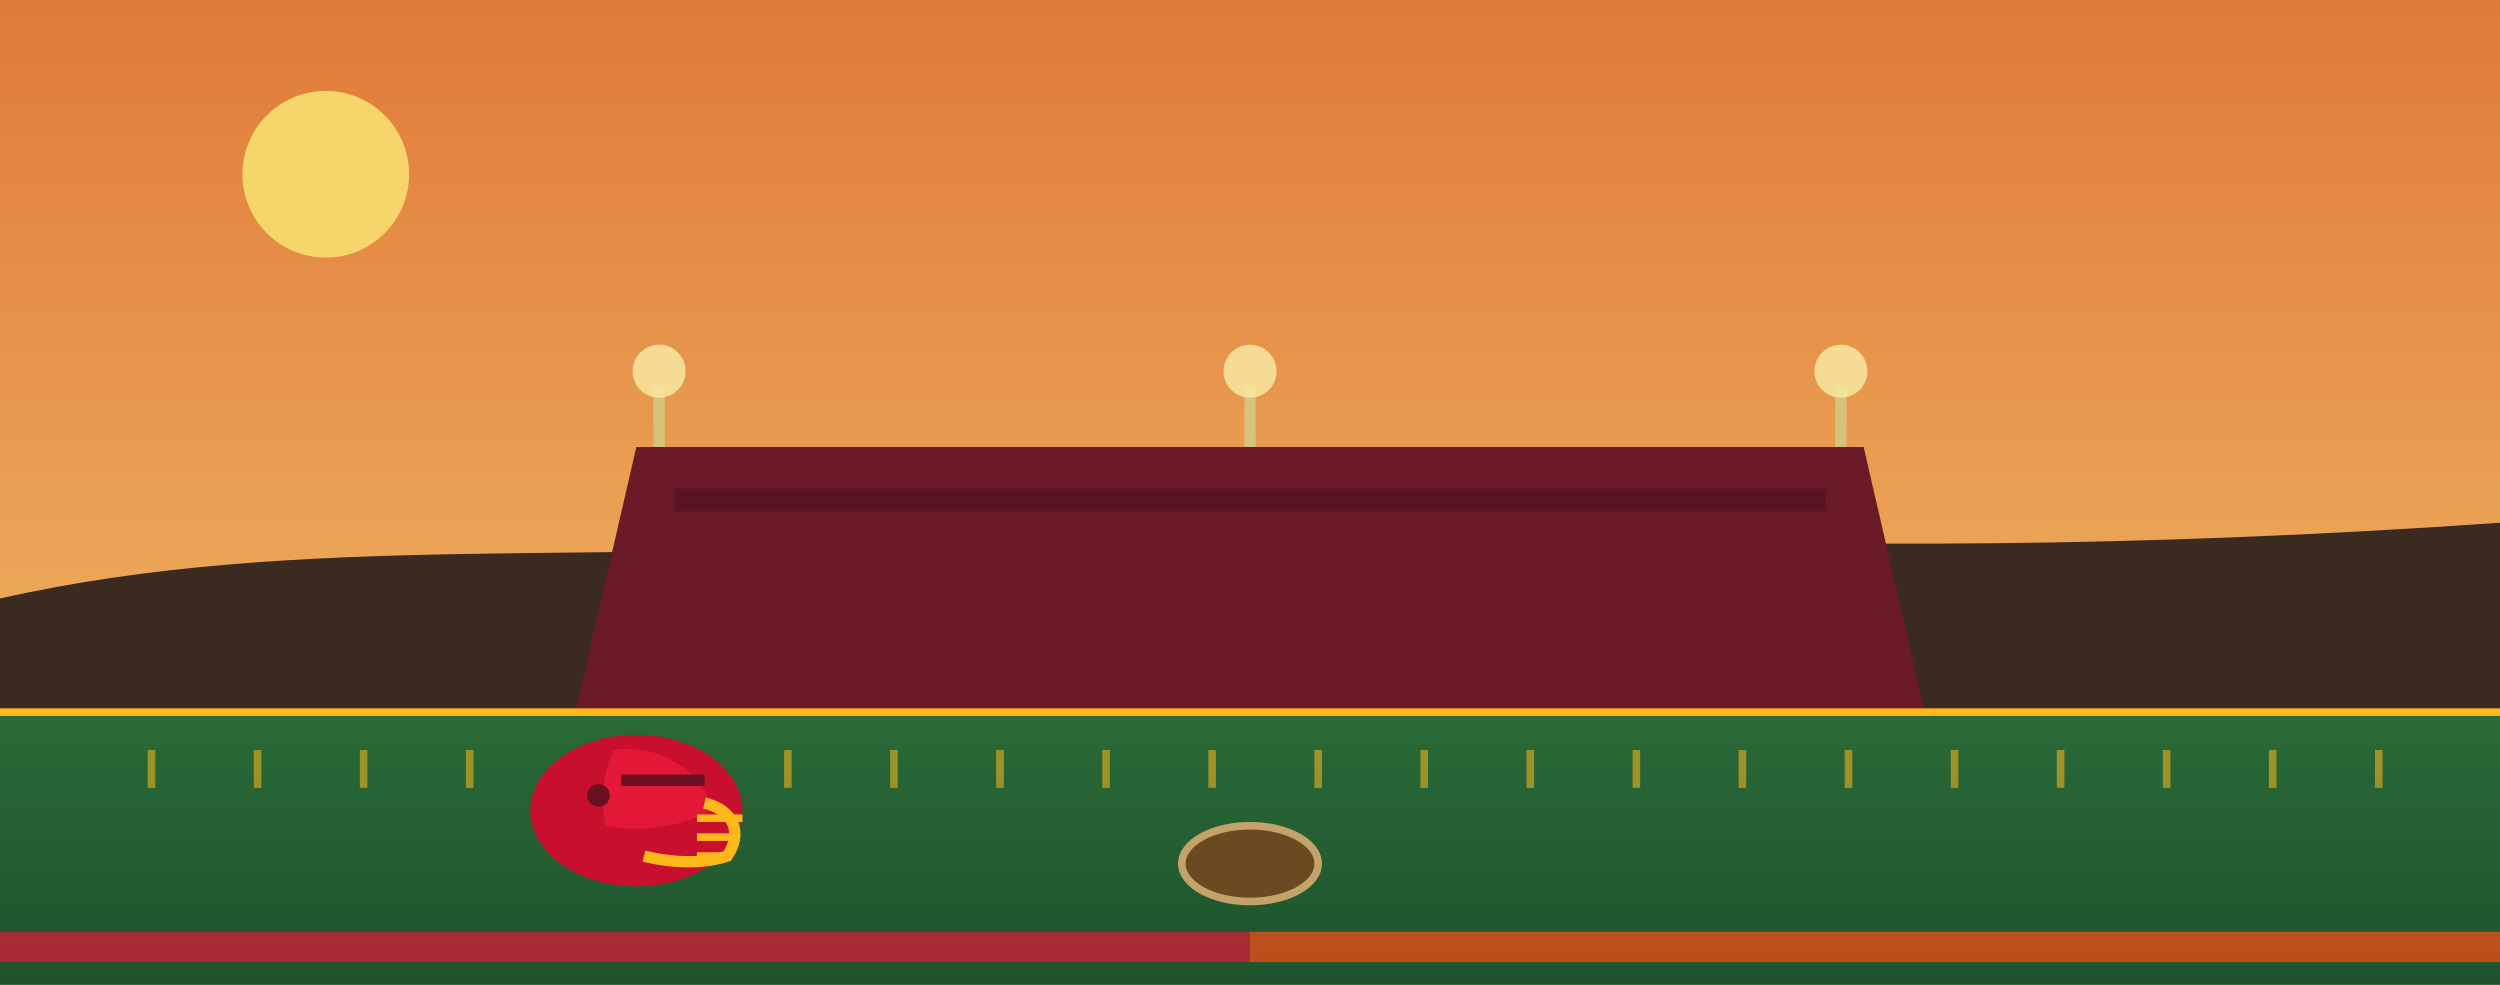
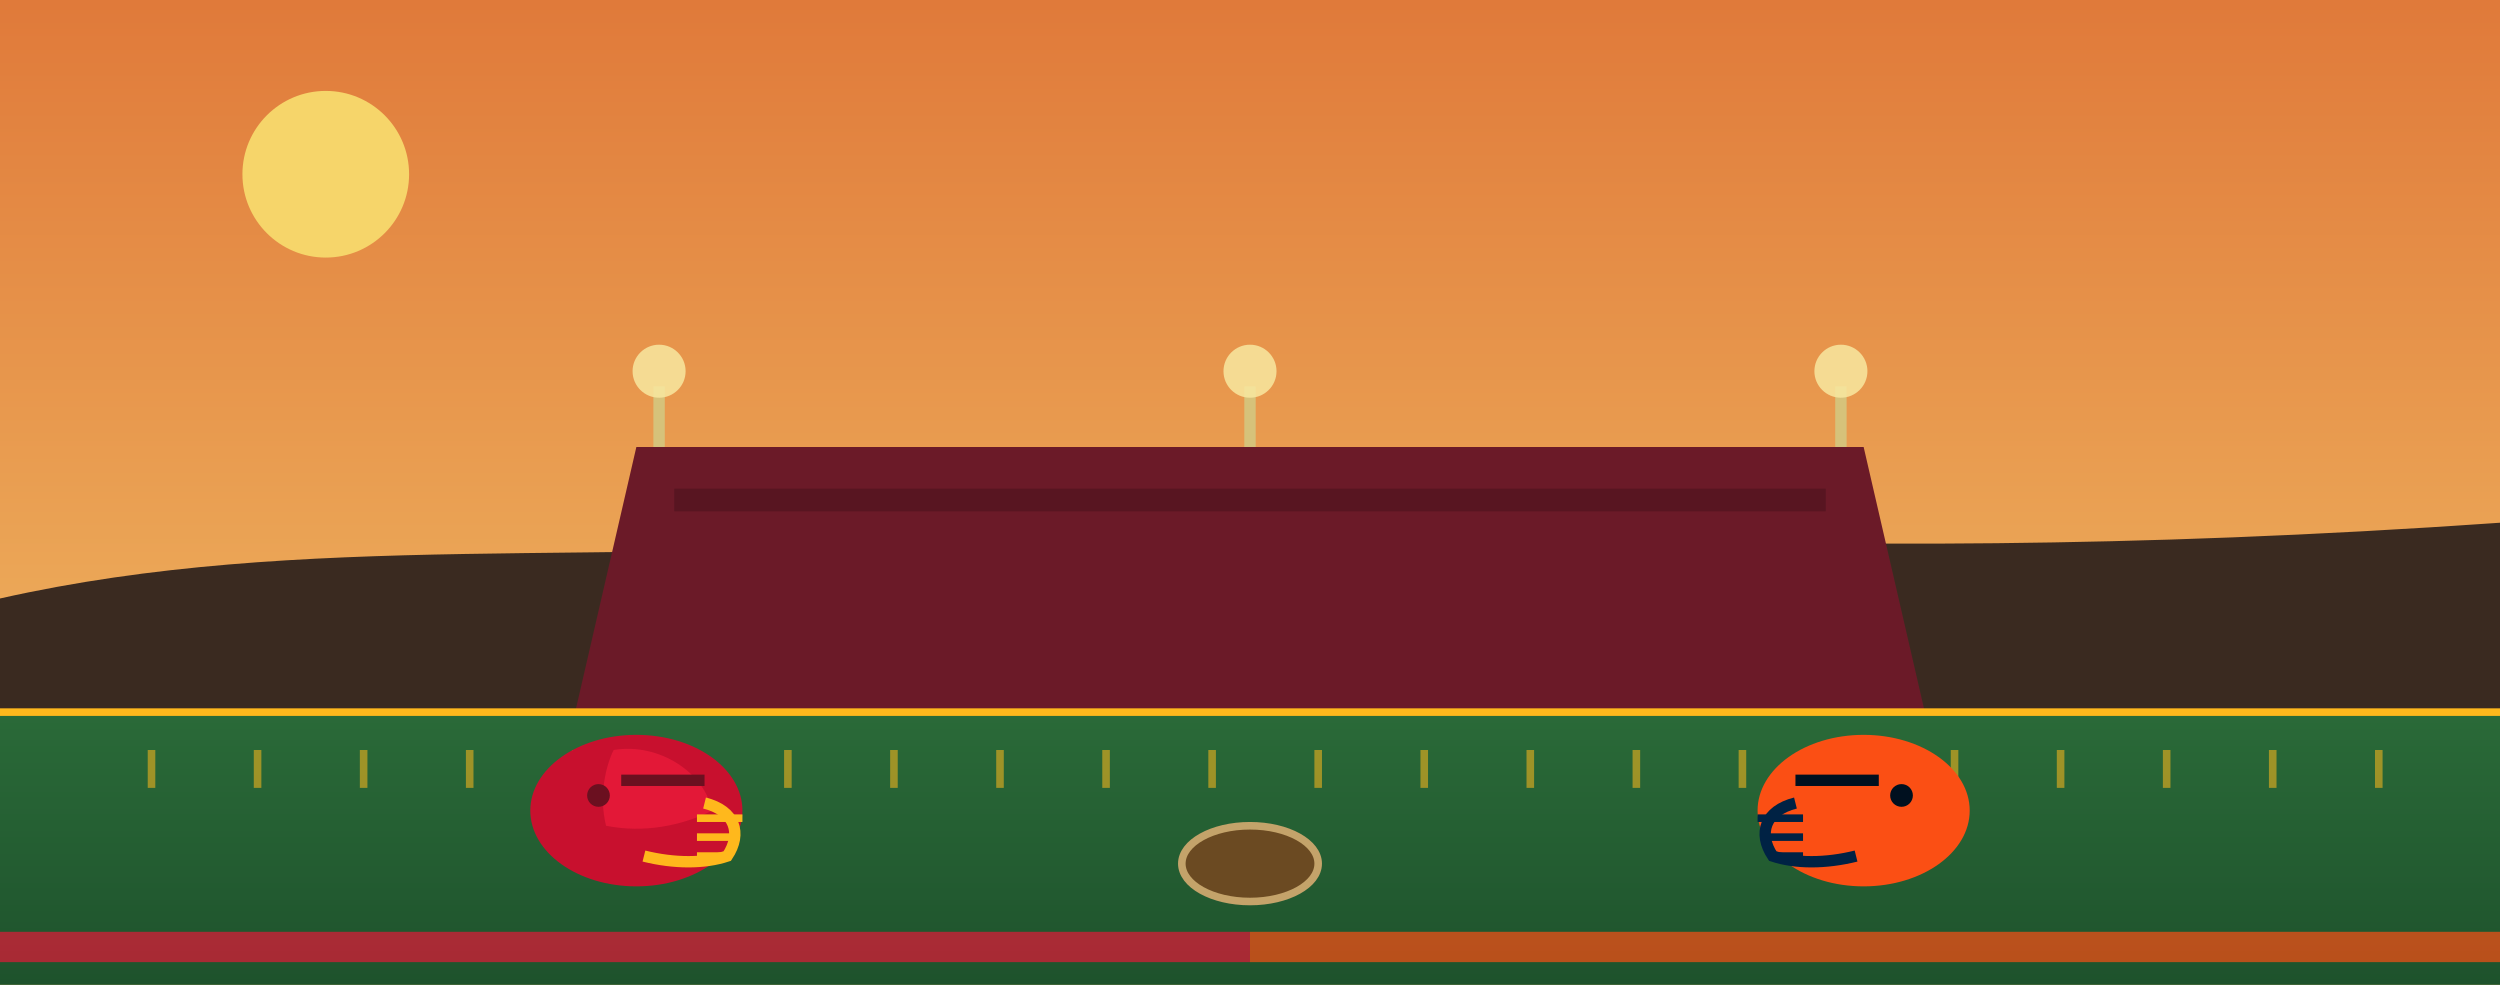
<svg xmlns="http://www.w3.org/2000/svg" viewBox="0 0 660 260" width="660" height="260" class="nrt-event-illustration" role="img">
  <defs>
    <linearGradient id="previewhomeden-sky" x1="0" y1="0" x2="0" y2="1">
      <stop offset="0%" stop-color="#E07A3A" />
      <stop offset="100%" stop-color="#F3C46A" />
    </linearGradient>
    <linearGradient id="previewhomeden-field" x1="0" y1="0" x2="0" y2="1">
      <stop offset="0%" stop-color="#2A6A38" />
      <stop offset="100%" stop-color="#1E522C" />
    </linearGradient>
  </defs>
  <rect width="660" height="260" fill="url(#previewhomeden-sky)" />
  <path d="M0 158 C80 140 160 150 260 142 C360 134 460 152 660 138 V190 H0Z" fill="#3A2A20" />
  <circle cx="86" cy="46" r="22" fill="#F6D56A" />
  <path d="M150,196 L168,118 H492 L510,196 Z" fill="#6B1A28" />
  <path d="M178,132 H482" stroke="#000" opacity=".18" stroke-width="6" />
  <path d="M174,118 v-16" stroke="#D6C27A" stroke-width="3" />
  <circle cx="174" cy="98" r="7" fill="#F8E7A0" opacity=".85" />
  <path d="M330,118 v-16" stroke="#D6C27A" stroke-width="3" />
  <circle cx="330" cy="98" r="7" fill="#F8E7A0" opacity=".85" />
  <path d="M486,118 v-16" stroke="#D6C27A" stroke-width="3" />
  <circle cx="486" cy="98" r="7" fill="#F8E7A0" opacity=".85" />
  <rect x="0" y="188" width="660" height="72" fill="url(#previewhomeden-field)" />
  <path d="M0 188h660" stroke="#FFB81C" stroke-width="2" />
  <path d="M40 198v10" stroke="#FFB81C" stroke-width="2" opacity=".55" />
  <path d="M68 198v10" stroke="#FFB81C" stroke-width="2" opacity=".55" />
  <path d="M96 198v10" stroke="#FFB81C" stroke-width="2" opacity=".55" />
  <path d="M124 198v10" stroke="#FFB81C" stroke-width="2" opacity=".55" />
  <path d="M152 198v10" stroke="#FFB81C" stroke-width="2" opacity=".55" />
  <path d="M180 198v10" stroke="#FFB81C" stroke-width="2" opacity=".55" />
  <path d="M208 198v10" stroke="#FFB81C" stroke-width="2" opacity=".55" />
  <path d="M236 198v10" stroke="#FFB81C" stroke-width="2" opacity=".55" />
  <path d="M264 198v10" stroke="#FFB81C" stroke-width="2" opacity=".55" />
  <path d="M292 198v10" stroke="#FFB81C" stroke-width="2" opacity=".55" />
  <path d="M320 198v10" stroke="#FFB81C" stroke-width="2" opacity=".55" />
  <path d="M348 198v10" stroke="#FFB81C" stroke-width="2" opacity=".55" />
  <path d="M376 198v10" stroke="#FFB81C" stroke-width="2" opacity=".55" />
  <path d="M404 198v10" stroke="#FFB81C" stroke-width="2" opacity=".55" />
  <path d="M432 198v10" stroke="#FFB81C" stroke-width="2" opacity=".55" />
  <path d="M460 198v10" stroke="#FFB81C" stroke-width="2" opacity=".55" />
  <path d="M488 198v10" stroke="#FFB81C" stroke-width="2" opacity=".55" />
  <path d="M516 198v10" stroke="#FFB81C" stroke-width="2" opacity=".55" />
  <path d="M544 198v10" stroke="#FFB81C" stroke-width="2" opacity=".55" />
  <path d="M572 198v10" stroke="#FFB81C" stroke-width="2" opacity=".55" />
  <path d="M600 198v10" stroke="#FFB81C" stroke-width="2" opacity=".55" />
  <path d="M628 198v10" stroke="#FFB81C" stroke-width="2" opacity=".55" />
  <ellipse cx="330" cy="228" rx="18" ry="10" fill="#6B4A22" stroke="#C4A36A" stroke-width="2" />
  <g transform="translate(168,214) scale(1,1)">
    <ellipse cx="0" cy="0" rx="28" ry="20" fill="#C8102E" />
    <path d="M-6-16c12-2 24 6 26 16c-8 4-18 6-28 4c-2-8 0-16 2-20z" fill="#E31837" />
    <path d="M-4-8h22" stroke="#6B1020" stroke-width="3" fill="none" />
    <path d="M18-2c8 2 10 8 6 14c-6 2-14 2-22 0" fill="none" stroke="#FFB81C" stroke-width="3" />
    <path d="M16 2h12M16 7h11M16 12h9" stroke="#FFB81C" stroke-width="2" />
    <circle cx="-10" cy="-4" r="3" fill="#6B1020" />
  </g>
-   <g transform="translate(-492,214) scale(-1,1)">
+   <g transform="translate(492,214) scale(-1,1)">
    <ellipse cx="0" cy="0" rx="28" ry="20" fill="#FB4F14" />
    <path d="M-6-16c12-2 24 6 26 16c-8 4-18 6-28 4c-2-8 0-16 2-20z" fill="#FB4F14" />
    <path d="M-4-8h22" stroke="#00101F" stroke-width="3" fill="none" />
    <path d="M18-2c8 2 10 8 6 14c-6 2-14 2-22 0" fill="none" stroke="#002244" stroke-width="3" />
    <path d="M16 2h12M16 7h11M16 12h9" stroke="#002244" stroke-width="2" />
    <circle cx="-10" cy="-4" r="3" fill="#00101F" />
  </g>
  <path d="M0 250h330" stroke="#E31837" stroke-width="8" opacity=".7" />
  <path d="M330 250h330" stroke="#FB4F14" stroke-width="8" opacity=".7" />
</svg>
